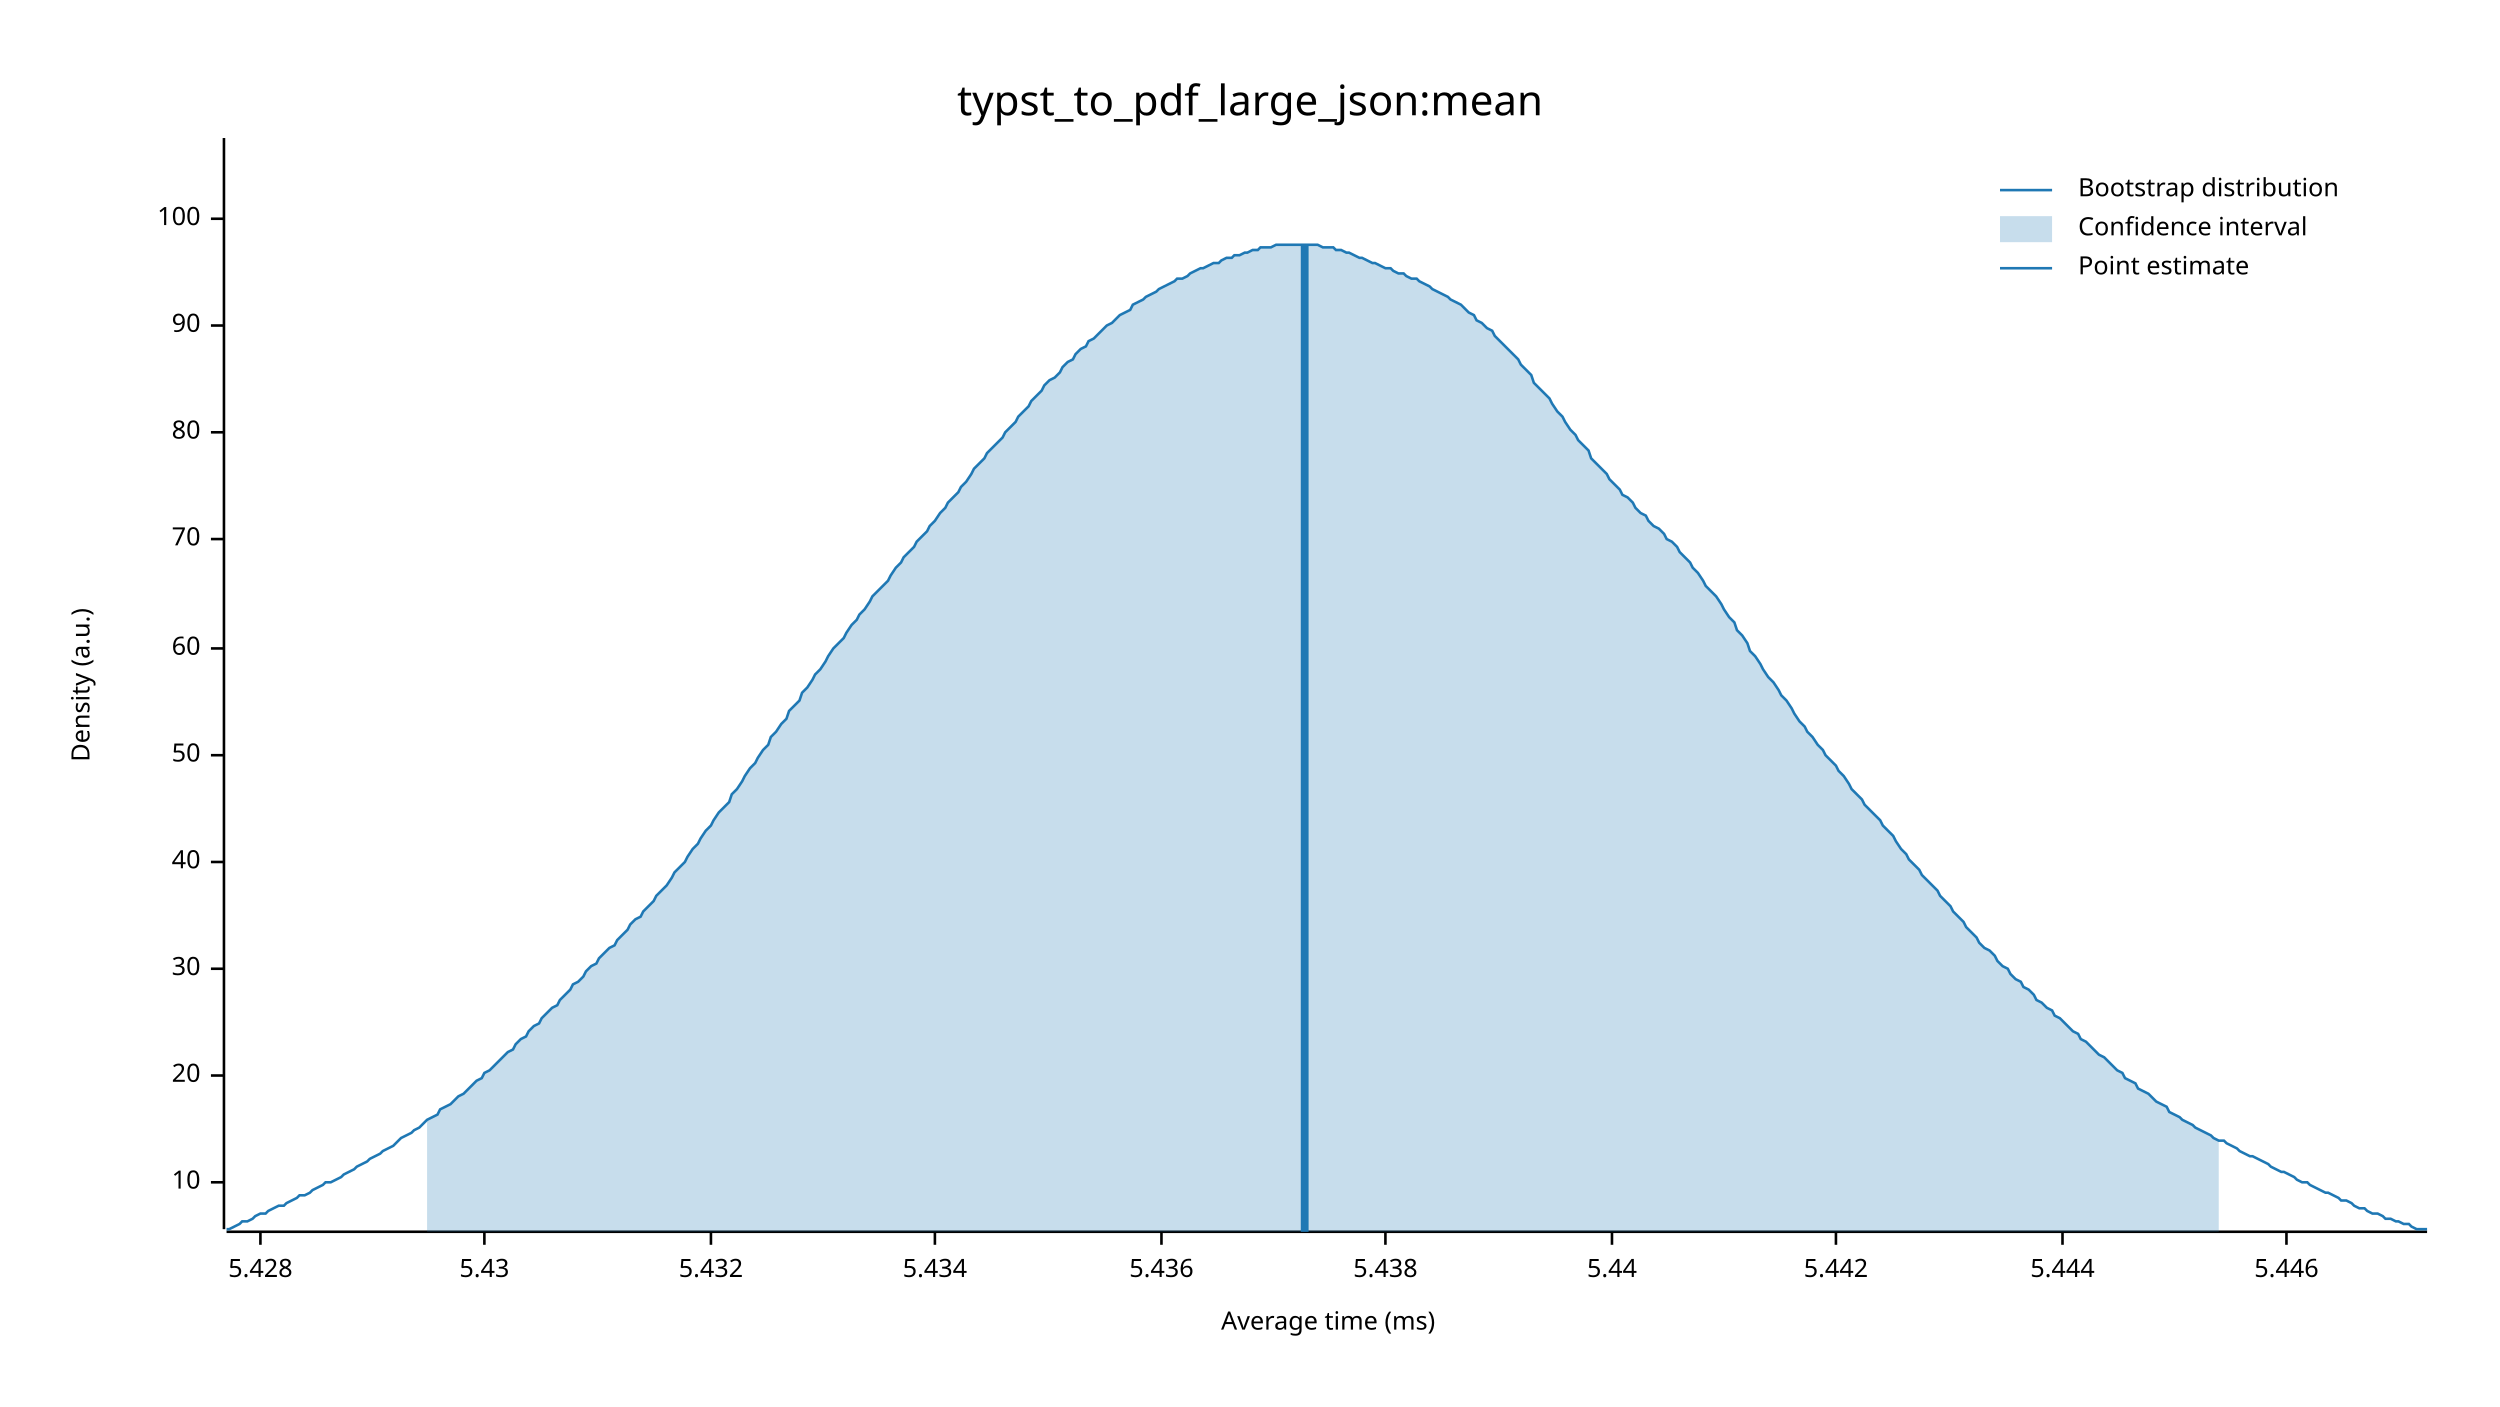
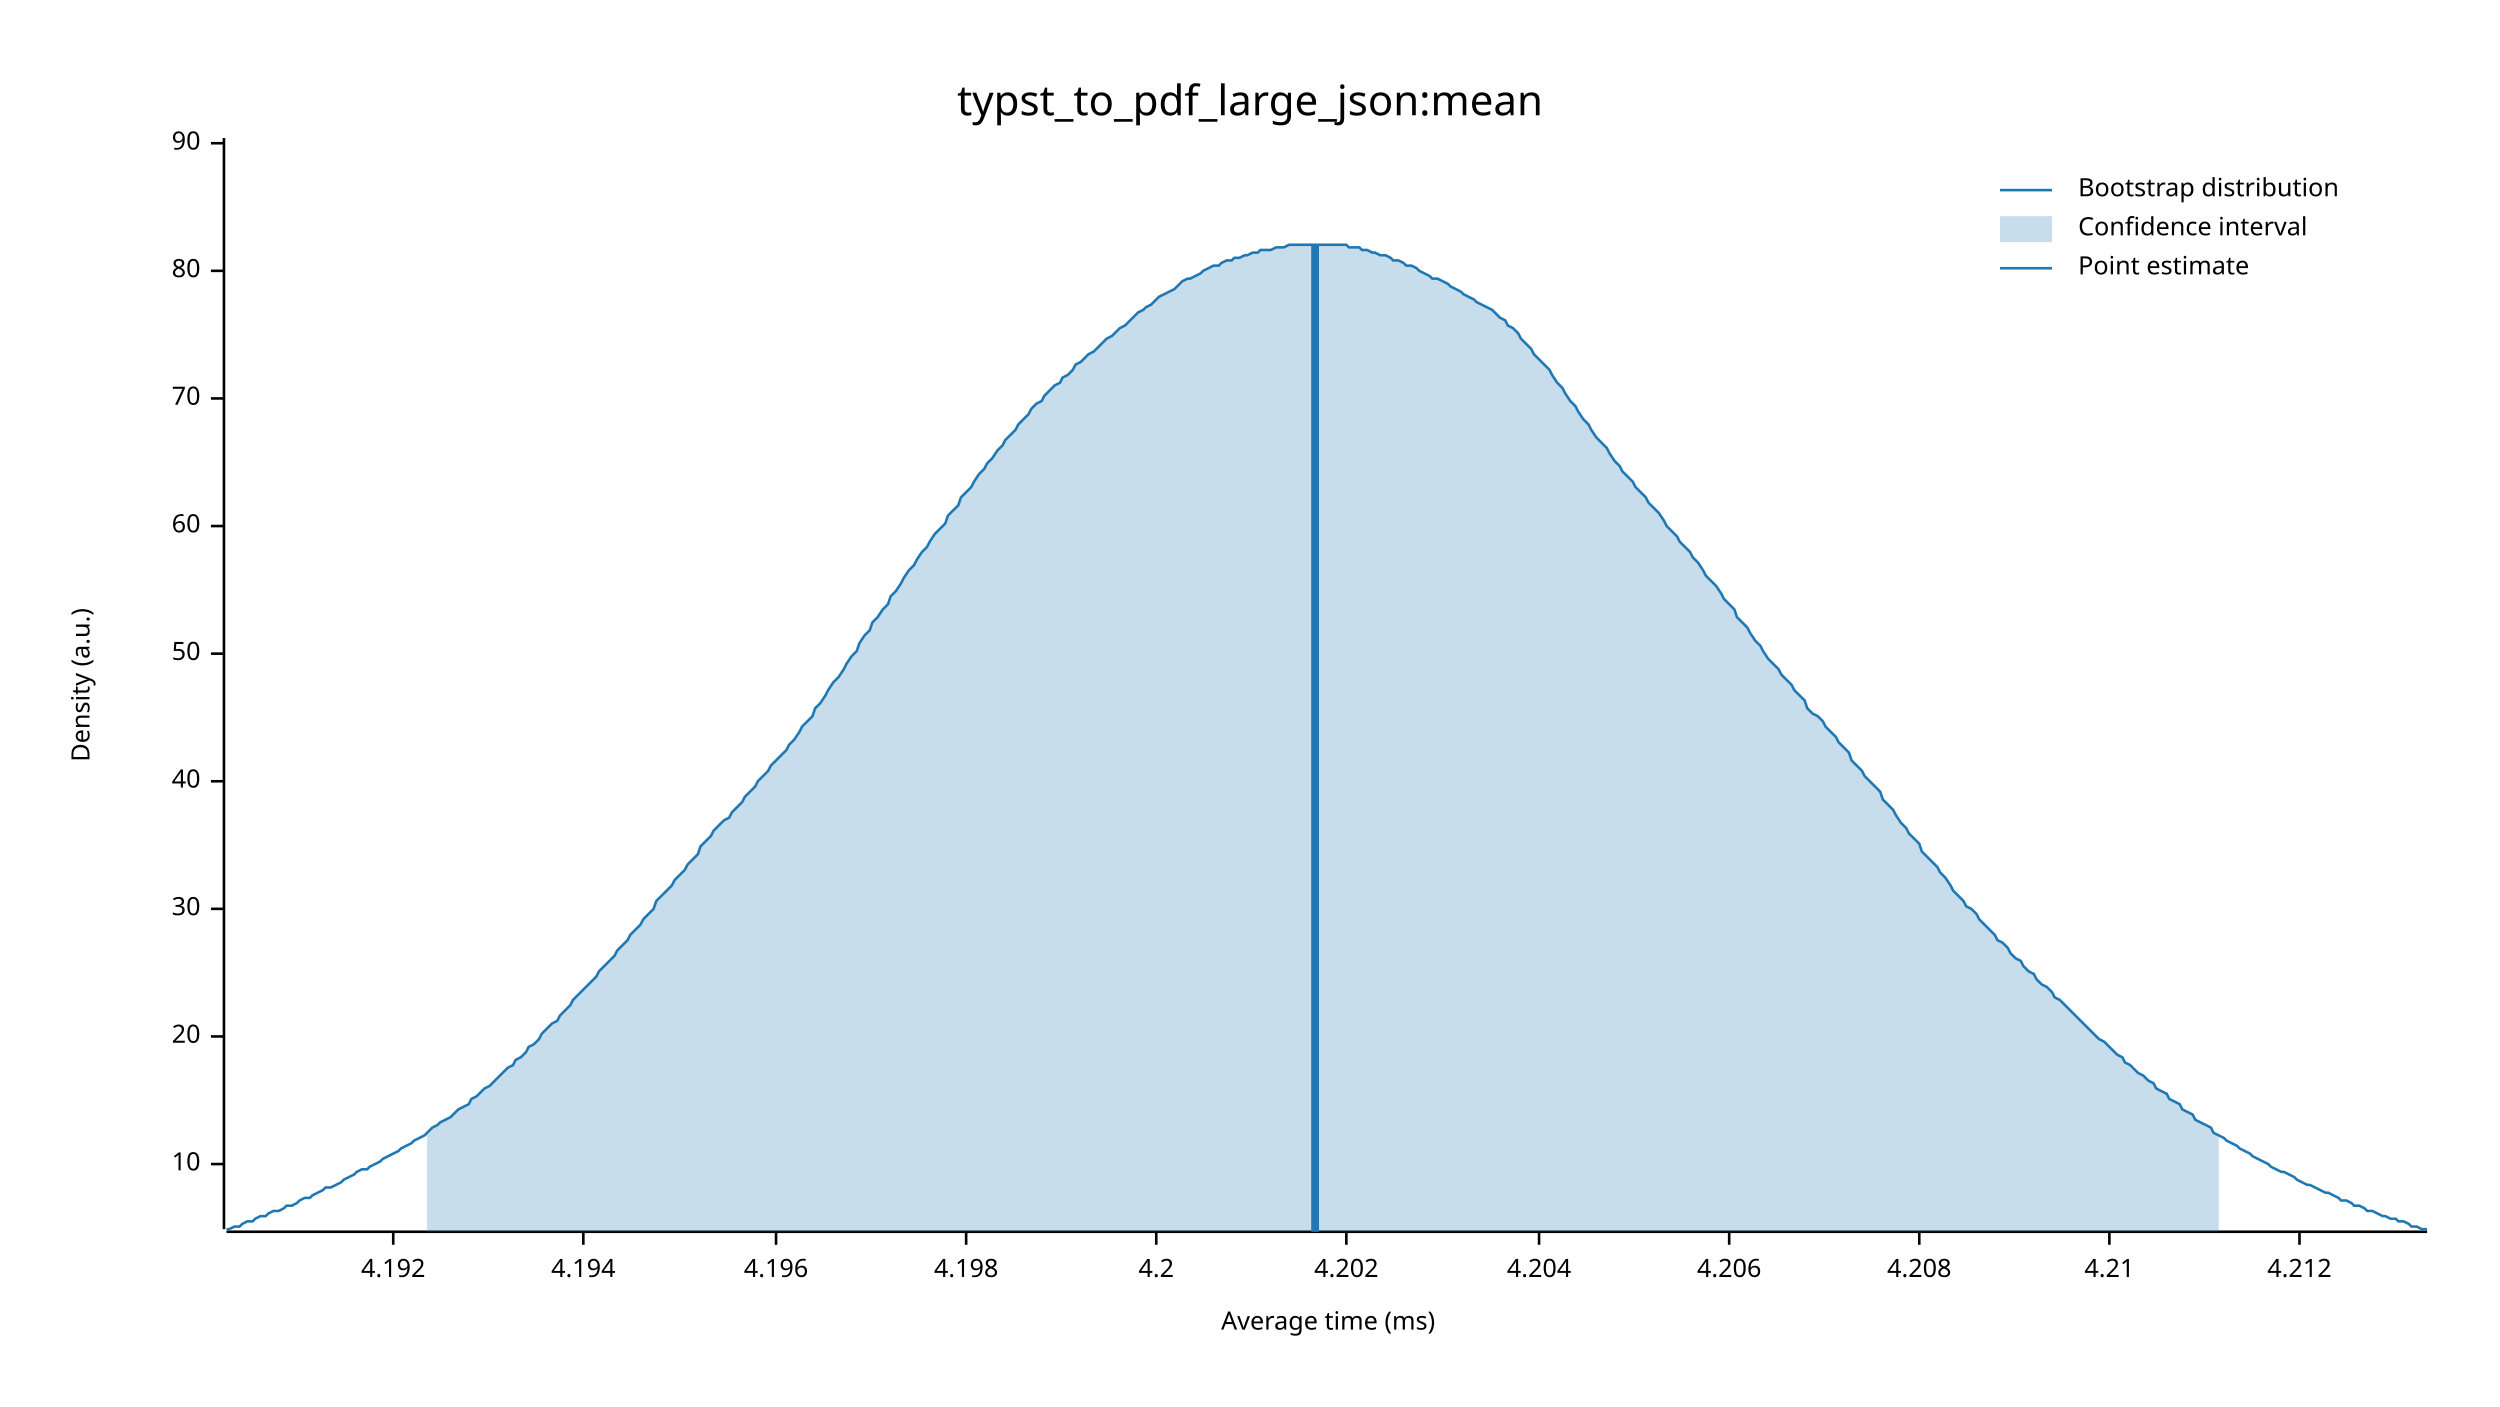
<svg xmlns="http://www.w3.org/2000/svg" width="960" height="540" viewBox="0 0 960 540">
  <text x="480" y="32" dy="0.76em" text-anchor="middle" font-family="sans-serif" font-size="16.129" opacity="1" fill="#000000">
typst_to_pdf_large_json:mean
</text>
  <text x="27" y="263" dy="0.76em" text-anchor="middle" font-family="sans-serif" font-size="9.677" opacity="1" fill="#000000" transform="rotate(270, 27, 263)">
Density (a.u.)
</text>
  <text x="510" y="513" dy="-0.5ex" text-anchor="middle" font-family="sans-serif" font-size="9.677" opacity="1" fill="#000000">
Average time (ms)
</text>
  <polyline fill="none" opacity="1" stroke="#000000" stroke-width="1" points="86,53 86,472 " />
-   <text x="77" y="454" dy="0.5ex" text-anchor="end" font-family="sans-serif" font-size="9.677" opacity="1" fill="#000000">
+   <text x="77" y="447" dy="0.5ex" text-anchor="end" font-family="sans-serif" font-size="9.677" opacity="1" fill="#000000">
10
</text>
-   <polyline fill="none" opacity="1" stroke="#000000" stroke-width="1" points="81,454 86,454 " />
-   <text x="77" y="413" dy="0.5ex" text-anchor="end" font-family="sans-serif" font-size="9.677" opacity="1" fill="#000000">
+   <polyline fill="none" opacity="1" stroke="#000000" stroke-width="1" points="81,447 86,447 " />
+   <text x="77" y="398" dy="0.5ex" text-anchor="end" font-family="sans-serif" font-size="9.677" opacity="1" fill="#000000">
20
</text>
-   <polyline fill="none" opacity="1" stroke="#000000" stroke-width="1" points="81,413 86,413 " />
-   <text x="77" y="372" dy="0.5ex" text-anchor="end" font-family="sans-serif" font-size="9.677" opacity="1" fill="#000000">
+   <polyline fill="none" opacity="1" stroke="#000000" stroke-width="1" points="81,398 86,398 " />
+   <text x="77" y="349" dy="0.5ex" text-anchor="end" font-family="sans-serif" font-size="9.677" opacity="1" fill="#000000">
30
</text>
-   <polyline fill="none" opacity="1" stroke="#000000" stroke-width="1" points="81,372 86,372 " />
-   <text x="77" y="331" dy="0.5ex" text-anchor="end" font-family="sans-serif" font-size="9.677" opacity="1" fill="#000000">
+   <polyline fill="none" opacity="1" stroke="#000000" stroke-width="1" points="81,349 86,349 " />
+   <text x="77" y="300" dy="0.5ex" text-anchor="end" font-family="sans-serif" font-size="9.677" opacity="1" fill="#000000">
40
</text>
-   <polyline fill="none" opacity="1" stroke="#000000" stroke-width="1" points="81,331 86,331 " />
-   <text x="77" y="290" dy="0.5ex" text-anchor="end" font-family="sans-serif" font-size="9.677" opacity="1" fill="#000000">
+   <polyline fill="none" opacity="1" stroke="#000000" stroke-width="1" points="81,300 86,300 " />
+   <text x="77" y="251" dy="0.5ex" text-anchor="end" font-family="sans-serif" font-size="9.677" opacity="1" fill="#000000">
50
</text>
-   <polyline fill="none" opacity="1" stroke="#000000" stroke-width="1" points="81,290 86,290 " />
-   <text x="77" y="249" dy="0.5ex" text-anchor="end" font-family="sans-serif" font-size="9.677" opacity="1" fill="#000000">
+   <polyline fill="none" opacity="1" stroke="#000000" stroke-width="1" points="81,251 86,251 " />
+   <text x="77" y="202" dy="0.5ex" text-anchor="end" font-family="sans-serif" font-size="9.677" opacity="1" fill="#000000">
60
</text>
-   <polyline fill="none" opacity="1" stroke="#000000" stroke-width="1" points="81,249 86,249 " />
-   <text x="77" y="207" dy="0.5ex" text-anchor="end" font-family="sans-serif" font-size="9.677" opacity="1" fill="#000000">
+   <polyline fill="none" opacity="1" stroke="#000000" stroke-width="1" points="81,202 86,202 " />
+   <text x="77" y="153" dy="0.5ex" text-anchor="end" font-family="sans-serif" font-size="9.677" opacity="1" fill="#000000">
70
</text>
-   <polyline fill="none" opacity="1" stroke="#000000" stroke-width="1" points="81,207 86,207 " />
-   <text x="77" y="166" dy="0.5ex" text-anchor="end" font-family="sans-serif" font-size="9.677" opacity="1" fill="#000000">
+   <polyline fill="none" opacity="1" stroke="#000000" stroke-width="1" points="81,153 86,153 " />
+   <text x="77" y="104" dy="0.5ex" text-anchor="end" font-family="sans-serif" font-size="9.677" opacity="1" fill="#000000">
80
</text>
-   <polyline fill="none" opacity="1" stroke="#000000" stroke-width="1" points="81,166 86,166 " />
-   <text x="77" y="125" dy="0.5ex" text-anchor="end" font-family="sans-serif" font-size="9.677" opacity="1" fill="#000000">
+   <polyline fill="none" opacity="1" stroke="#000000" stroke-width="1" points="81,104 86,104 " />
+   <text x="77" y="55" dy="0.5ex" text-anchor="end" font-family="sans-serif" font-size="9.677" opacity="1" fill="#000000">
90
</text>
-   <polyline fill="none" opacity="1" stroke="#000000" stroke-width="1" points="81,125 86,125 " />
-   <text x="77" y="84" dy="0.5ex" text-anchor="end" font-family="sans-serif" font-size="9.677" opacity="1" fill="#000000">
- 100
+   <polyline fill="none" opacity="1" stroke="#000000" stroke-width="1" points="81,55 86,55 " />
+   <polyline fill="none" opacity="1" stroke="#000000" stroke-width="1" points="87,473 932,473 " />
+   <text x="151" y="483" dy="0.76em" text-anchor="middle" font-family="sans-serif" font-size="9.677" opacity="1" fill="#000000">
+ 4.192
</text>
-   <polyline fill="none" opacity="1" stroke="#000000" stroke-width="1" points="81,84 86,84 " />
-   <polyline fill="none" opacity="1" stroke="#000000" stroke-width="1" points="87,473 932,473 " />
-   <text x="100" y="483" dy="0.76em" text-anchor="middle" font-family="sans-serif" font-size="9.677" opacity="1" fill="#000000">
- 5.428
+   <polyline fill="none" opacity="1" stroke="#000000" stroke-width="1" points="151,473 151,478 " />
+   <text x="224" y="483" dy="0.76em" text-anchor="middle" font-family="sans-serif" font-size="9.677" opacity="1" fill="#000000">
+ 4.194
</text>
-   <polyline fill="none" opacity="1" stroke="#000000" stroke-width="1" points="100,473 100,478 " />
-   <text x="186" y="483" dy="0.76em" text-anchor="middle" font-family="sans-serif" font-size="9.677" opacity="1" fill="#000000">
- 5.43
+   <polyline fill="none" opacity="1" stroke="#000000" stroke-width="1" points="224,473 224,478 " />
+   <text x="298" y="483" dy="0.76em" text-anchor="middle" font-family="sans-serif" font-size="9.677" opacity="1" fill="#000000">
+ 4.196
</text>
-   <polyline fill="none" opacity="1" stroke="#000000" stroke-width="1" points="186,473 186,478 " />
-   <text x="273" y="483" dy="0.76em" text-anchor="middle" font-family="sans-serif" font-size="9.677" opacity="1" fill="#000000">
- 5.432
+   <polyline fill="none" opacity="1" stroke="#000000" stroke-width="1" points="298,473 298,478 " />
+   <text x="371" y="483" dy="0.76em" text-anchor="middle" font-family="sans-serif" font-size="9.677" opacity="1" fill="#000000">
+ 4.198
</text>
-   <polyline fill="none" opacity="1" stroke="#000000" stroke-width="1" points="273,473 273,478 " />
-   <text x="359" y="483" dy="0.76em" text-anchor="middle" font-family="sans-serif" font-size="9.677" opacity="1" fill="#000000">
- 5.434
+   <polyline fill="none" opacity="1" stroke="#000000" stroke-width="1" points="371,473 371,478 " />
+   <text x="444" y="483" dy="0.76em" text-anchor="middle" font-family="sans-serif" font-size="9.677" opacity="1" fill="#000000">
+ 4.2
</text>
-   <polyline fill="none" opacity="1" stroke="#000000" stroke-width="1" points="359,473 359,478 " />
-   <text x="446" y="483" dy="0.76em" text-anchor="middle" font-family="sans-serif" font-size="9.677" opacity="1" fill="#000000">
- 5.436
+   <polyline fill="none" opacity="1" stroke="#000000" stroke-width="1" points="444,473 444,478 " />
+   <text x="517" y="483" dy="0.76em" text-anchor="middle" font-family="sans-serif" font-size="9.677" opacity="1" fill="#000000">
+ 4.202
</text>
-   <polyline fill="none" opacity="1" stroke="#000000" stroke-width="1" points="446,473 446,478 " />
-   <text x="532" y="483" dy="0.76em" text-anchor="middle" font-family="sans-serif" font-size="9.677" opacity="1" fill="#000000">
- 5.438
+   <polyline fill="none" opacity="1" stroke="#000000" stroke-width="1" points="517,473 517,478 " />
+   <text x="591" y="483" dy="0.76em" text-anchor="middle" font-family="sans-serif" font-size="9.677" opacity="1" fill="#000000">
+ 4.204
</text>
-   <polyline fill="none" opacity="1" stroke="#000000" stroke-width="1" points="532,473 532,478 " />
-   <text x="619" y="483" dy="0.76em" text-anchor="middle" font-family="sans-serif" font-size="9.677" opacity="1" fill="#000000">
- 5.44
+   <polyline fill="none" opacity="1" stroke="#000000" stroke-width="1" points="591,473 591,478 " />
+   <text x="664" y="483" dy="0.76em" text-anchor="middle" font-family="sans-serif" font-size="9.677" opacity="1" fill="#000000">
+ 4.206
</text>
-   <polyline fill="none" opacity="1" stroke="#000000" stroke-width="1" points="619,473 619,478 " />
-   <text x="705" y="483" dy="0.76em" text-anchor="middle" font-family="sans-serif" font-size="9.677" opacity="1" fill="#000000">
- 5.442
+   <polyline fill="none" opacity="1" stroke="#000000" stroke-width="1" points="664,473 664,478 " />
+   <text x="737" y="483" dy="0.76em" text-anchor="middle" font-family="sans-serif" font-size="9.677" opacity="1" fill="#000000">
+ 4.208
</text>
-   <polyline fill="none" opacity="1" stroke="#000000" stroke-width="1" points="705,473 705,478 " />
-   <text x="792" y="483" dy="0.76em" text-anchor="middle" font-family="sans-serif" font-size="9.677" opacity="1" fill="#000000">
- 5.444
+   <polyline fill="none" opacity="1" stroke="#000000" stroke-width="1" points="737,473 737,478 " />
+   <text x="810" y="483" dy="0.76em" text-anchor="middle" font-family="sans-serif" font-size="9.677" opacity="1" fill="#000000">
+ 4.21
</text>
-   <polyline fill="none" opacity="1" stroke="#000000" stroke-width="1" points="792,473 792,478 " />
-   <text x="878" y="483" dy="0.76em" text-anchor="middle" font-family="sans-serif" font-size="9.677" opacity="1" fill="#000000">
- 5.446
+   <polyline fill="none" opacity="1" stroke="#000000" stroke-width="1" points="810,473 810,478 " />
+   <text x="883" y="483" dy="0.76em" text-anchor="middle" font-family="sans-serif" font-size="9.677" opacity="1" fill="#000000">
+ 4.212
</text>
-   <polyline fill="none" opacity="1" stroke="#000000" stroke-width="1" points="878,473 878,478 " />
-   <polyline fill="none" opacity="1" stroke="#1F78B4" stroke-width="1" points="87,472 88,472 90,471 92,470 93,469 95,469 97,468 98,467 100,466 102,466 103,465 105,464 107,463 109,463 110,462 112,461 114,460 115,459 117,459 119,458 120,457 122,456 124,455 125,454 127,454 129,453 131,452 132,451 134,450 136,449 137,448 139,447 141,446 142,445 144,444 146,443 147,442 149,441 151,440 153,438 154,437 156,436 158,435 159,434 161,433 163,431 164,430 166,429 168,428 169,426 171,425 173,424 175,422 176,421 178,420 180,418 181,417 183,415 185,414 186,412 188,411 190,409 191,408 193,406 195,404 197,403 198,401 200,399 202,398 203,396 205,394 207,393 208,391 210,389 212,387 214,386 215,384 217,382 219,380 220,378 222,377 224,375 225,373 227,371 229,370 230,368 232,366 234,364 236,363 237,361 239,359 241,357 242,355 244,353 246,352 247,350 249,348 251,346 252,344 254,342 256,340 258,337 259,335 261,333 263,331 264,329 266,326 268,324 269,322 271,319 273,317 274,315 276,312 278,310 280,308 281,305 283,303 285,300 286,298 288,295 290,293 291,291 293,288 295,286 296,283 298,281 300,278 302,276 303,273 305,271 307,269 308,266 310,264 312,261 313,259 315,257 317,254 318,252 320,249 322,247 324,245 325,243 327,240 329,238 330,236 332,234 334,231 335,229 337,227 339,225 341,223 342,221 344,218 346,216 347,214 349,212 351,210 352,208 354,206 356,204 357,202 359,200 361,197 363,195 364,193 366,191 368,189 369,187 371,185 373,182 374,180 376,178 378,176 379,174 381,172 383,170 385,168 386,166 388,164 390,162 391,160 393,158 395,156 396,154 398,152 400,150 401,148 403,146 405,145 407,143 408,141 410,139 412,138 413,136 415,134 417,133 418,131 420,130 422,128 423,127 425,125 427,124 429,122 430,121 432,120 434,119 435,117 437,116 439,115 440,114 442,113 444,112 445,111 447,110 449,109 451,108 452,107 454,107 456,106 457,105 459,104 461,103 462,103 464,102 466,101 468,101 469,100 471,99 473,99 474,98 476,98 478,97 479,97 481,96 483,96 484,95 486,95 488,95 490,94 491,94 493,94 495,94 496,94 498,94 500,94 501,94 503,94 505,94 506,94 508,95 510,95 512,95 513,96 515,96 517,97 518,97 520,98 522,99 523,99 525,100 527,101 528,101 530,102 532,103 534,103 535,104 537,105 539,105 540,106 542,107 544,107 545,108 547,109 549,110 550,111 552,112 554,113 556,114 557,115 559,116 561,117 562,118 564,120 566,121 567,123 569,124 571,126 573,127 574,129 576,131 578,133 579,134 581,136 583,138 584,140 586,142 588,144 589,147 591,149 593,151 595,153 596,155 598,158 600,160 601,162 603,165 605,167 606,169 608,171 610,173 611,176 613,178 615,180 617,182 618,184 620,186 622,188 623,190 625,191 627,193 628,195 630,197 632,198 633,200 635,202 637,203 639,205 640,207 642,208 644,210 645,212 647,214 649,216 650,218 652,220 654,223 655,225 657,227 659,229 661,232 662,234 664,237 666,239 667,242 669,244 671,247 672,250 674,252 676,255 677,257 679,260 681,262 683,265 684,267 686,269 688,272 689,274 691,277 693,279 694,281 696,283 698,286 700,288 701,290 703,292 705,294 706,296 708,298 710,301 711,303 713,305 715,307 716,309 718,311 720,313 722,315 723,317 725,319 727,321 728,323 730,326 732,328 733,330 735,332 737,334 738,336 740,338 742,340 744,342 745,344 747,346 749,348 750,350 752,352 754,354 755,356 757,358 759,360 760,362 762,364 764,365 766,367 767,369 769,371 771,372 772,374 774,376 776,377 777,379 779,380 781,382 782,384 784,385 786,387 788,388 789,390 791,391 793,393 794,394 796,396 798,397 799,399 801,400 803,402 804,403 806,405 808,406 810,408 811,409 813,411 815,412 816,414 818,415 820,416 821,418 823,419 825,420 827,422 828,423 830,424 832,425 833,427 835,428 837,429 838,430 840,431 842,432 843,433 845,434 847,435 849,436 850,437 852,438 854,438 855,439 857,440 859,441 860,442 862,443 864,444 865,444 867,445 869,446 871,447 872,448 874,449 876,450 877,450 879,451 881,452 882,453 884,454 886,454 887,455 889,456 891,457 893,458 894,458 896,459 898,460 899,461 901,461 903,462 904,463 906,464 908,464 909,465 911,466 913,466 915,467 916,468 918,468 920,469 921,469 923,470 925,470 926,471 928,472 930,472 932,472 " />
-   <polygon opacity="0.25" fill="#1F78B4" points="164,430 166,429 168,428 169,426 171,425 173,424 175,422 176,421 178,420 180,418 181,417 183,415 185,414 186,412 188,411 190,409 191,408 193,406 195,404 197,403 198,401 200,399 202,398 203,396 205,394 207,393 208,391 210,389 212,387 214,386 215,384 217,382 219,380 220,378 222,377 224,375 225,373 227,371 229,370 230,368 232,366 234,364 236,363 237,361 239,359 241,357 242,355 244,353 246,352 247,350 249,348 251,346 252,344 254,342 256,340 258,337 259,335 261,333 263,331 264,329 266,326 268,324 269,322 271,319 273,317 274,315 276,312 278,310 280,308 281,305 283,303 285,300 286,298 288,295 290,293 291,291 293,288 295,286 296,283 298,281 300,278 302,276 303,273 305,271 307,269 308,266 310,264 312,261 313,259 315,257 317,254 318,252 320,249 322,247 324,245 325,243 327,240 329,238 330,236 332,234 334,231 335,229 337,227 339,225 341,223 342,221 344,218 346,216 347,214 349,212 351,210 352,208 354,206 356,204 357,202 359,200 361,197 363,195 364,193 366,191 368,189 369,187 371,185 373,182 374,180 376,178 378,176 379,174 381,172 383,170 385,168 386,166 388,164 390,162 391,160 393,158 395,156 396,154 398,152 400,150 401,148 403,146 405,145 407,143 408,141 410,139 412,138 413,136 415,134 417,133 418,131 420,130 422,128 423,127 425,125 427,124 429,122 430,121 432,120 434,119 435,117 437,116 439,115 440,114 442,113 444,112 445,111 447,110 449,109 451,108 452,107 454,107 456,106 457,105 459,104 461,103 462,103 464,102 466,101 468,101 469,100 471,99 473,99 474,98 476,98 478,97 479,97 481,96 483,96 484,95 486,95 488,95 490,94 491,94 493,94 495,94 496,94 498,94 500,94 501,94 503,94 505,94 506,94 508,95 510,95 512,95 513,96 515,96 517,97 518,97 520,98 522,99 523,99 525,100 527,101 528,101 530,102 532,103 534,103 535,104 537,105 539,105 540,106 542,107 544,107 545,108 547,109 549,110 550,111 552,112 554,113 556,114 557,115 559,116 561,117 562,118 564,120 566,121 567,123 569,124 571,126 573,127 574,129 576,131 578,133 579,134 581,136 583,138 584,140 586,142 588,144 589,147 591,149 593,151 595,153 596,155 598,158 600,160 601,162 603,165 605,167 606,169 608,171 610,173 611,176 613,178 615,180 617,182 618,184 620,186 622,188 623,190 625,191 627,193 628,195 630,197 632,198 633,200 635,202 637,203 639,205 640,207 642,208 644,210 645,212 647,214 649,216 650,218 652,220 654,223 655,225 657,227 659,229 661,232 662,234 664,237 666,239 667,242 669,244 671,247 672,250 674,252 676,255 677,257 679,260 681,262 683,265 684,267 686,269 688,272 689,274 691,277 693,279 694,281 696,283 698,286 700,288 701,290 703,292 705,294 706,296 708,298 710,301 711,303 713,305 715,307 716,309 718,311 720,313 722,315 723,317 725,319 727,321 728,323 730,326 732,328 733,330 735,332 737,334 738,336 740,338 742,340 744,342 745,344 747,346 749,348 750,350 752,352 754,354 755,356 757,358 759,360 760,362 762,364 764,365 766,367 767,369 769,371 771,372 772,374 774,376 776,377 777,379 779,380 781,382 782,384 784,385 786,387 788,388 789,390 791,391 793,393 794,394 796,396 798,397 799,399 801,400 803,402 804,403 806,405 808,406 810,408 811,409 813,411 815,412 816,414 818,415 820,416 821,418 823,419 825,420 827,422 828,423 830,424 832,425 833,427 835,428 837,429 838,430 840,431 842,432 843,433 845,434 847,435 849,436 850,437 852,438 852,473 164,473 " />
-   <polyline fill="none" opacity="1" stroke="#1F78B4" stroke-width="3" points="501,473 501,94 " />
+   <polyline fill="none" opacity="1" stroke="#000000" stroke-width="1" points="883,473 883,478 " />
+   <polyline fill="none" opacity="1" stroke="#1F78B4" stroke-width="1" points="87,472 88,472 90,471 92,471 93,470 95,469 97,469 98,468 100,467 102,467 103,466 105,465 107,465 109,464 110,463 112,463 114,462 115,461 117,460 119,460 120,459 122,458 124,457 125,456 127,456 129,455 131,454 132,453 134,452 136,451 137,450 139,449 141,449 142,448 144,447 146,446 147,445 149,444 151,443 153,442 154,441 156,440 158,439 159,438 161,437 163,436 164,435 166,433 168,432 169,431 171,430 173,429 175,427 176,426 178,425 180,424 181,422 183,421 185,419 186,418 188,417 190,415 191,414 193,412 195,410 197,409 198,407 200,406 202,404 203,402 205,401 207,399 208,397 210,395 212,393 214,392 215,390 217,388 219,386 220,384 222,382 224,380 225,379 227,377 229,375 230,373 232,371 234,369 236,367 237,365 239,363 241,361 242,359 244,357 246,355 247,353 249,351 251,349 252,346 254,344 256,342 258,340 259,338 261,336 263,334 264,332 266,330 268,328 269,325 271,323 273,321 274,319 276,317 278,315 280,314 281,312 283,310 285,308 286,306 288,304 290,302 291,300 293,298 295,296 296,294 298,292 300,290 302,288 303,286 305,284 307,281 308,279 310,277 312,275 313,272 315,270 317,267 318,265 320,262 322,260 324,257 325,255 327,252 329,250 330,247 332,244 334,242 335,239 337,237 339,234 341,232 342,229 344,227 346,224 347,222 349,219 351,217 352,215 354,212 356,210 357,208 359,205 361,203 363,201 364,198 366,196 368,194 369,191 371,189 373,187 374,185 376,182 378,180 379,178 381,176 383,173 385,171 386,169 388,167 390,165 391,163 393,161 395,159 396,157 398,155 400,154 401,152 403,150 405,148 407,147 408,145 410,144 412,142 413,140 415,139 417,137 418,136 420,135 422,133 423,132 425,130 427,129 429,127 430,126 432,125 434,123 435,122 437,120 439,119 440,118 442,117 444,115 445,114 447,113 449,112 451,111 452,110 454,108 456,107 457,107 459,106 461,105 462,104 464,103 466,102 468,102 469,101 471,100 473,100 474,99 476,99 478,98 479,98 481,97 483,97 484,96 486,96 488,96 490,95 491,95 493,95 495,94 496,94 498,94 500,94 501,94 503,94 505,94 506,94 508,94 510,94 512,94 513,94 515,94 517,94 518,95 520,95 522,95 523,96 525,96 527,97 528,97 530,98 532,98 534,99 535,100 537,100 539,101 540,102 542,102 544,103 545,104 547,105 549,106 550,107 552,107 554,108 556,109 557,110 559,111 561,112 562,113 564,114 566,115 567,116 569,117 571,118 573,119 574,120 576,122 578,123 579,125 581,126 583,128 584,130 586,132 588,134 589,136 591,138 593,140 595,142 596,144 598,147 600,149 601,151 603,154 605,156 606,158 608,161 610,163 611,165 613,168 615,170 617,172 618,174 620,177 622,179 623,181 625,183 627,185 628,187 630,189 632,191 633,193 635,195 637,197 639,200 640,202 642,204 644,206 645,208 647,210 649,212 650,214 652,216 654,219 655,221 657,223 659,225 661,228 662,230 664,232 666,234 667,237 669,239 671,241 672,243 674,246 676,248 677,250 679,253 681,255 683,257 684,259 686,261 688,263 689,265 691,267 693,269 694,272 696,274 698,275 700,277 701,279 703,281 705,283 706,285 708,287 710,289 711,292 713,294 715,296 716,298 718,300 720,302 722,304 723,307 725,309 727,311 728,313 730,316 732,318 733,320 735,322 737,324 738,327 740,329 742,331 744,333 745,335 747,337 749,340 750,342 752,344 754,346 755,348 757,349 759,351 760,353 762,355 764,357 766,359 767,361 769,362 771,364 772,366 774,368 776,369 777,371 779,373 781,374 782,376 784,378 786,379 788,381 789,383 791,384 793,386 794,387 796,389 798,391 799,392 801,394 803,396 804,397 806,399 808,400 810,402 811,403 813,405 815,406 816,408 818,409 820,411 821,412 823,413 825,415 827,416 828,418 830,419 832,420 833,422 835,423 837,424 838,426 840,427 842,428 843,430 845,431 847,432 849,433 850,435 852,436 854,437 855,438 857,439 859,440 860,441 862,442 864,443 865,444 867,445 869,446 871,447 872,448 874,449 876,450 877,450 879,451 881,452 882,453 884,454 886,455 887,455 889,456 891,457 893,458 894,458 896,459 898,460 899,461 901,461 903,462 904,463 906,463 908,464 909,465 911,465 913,466 915,467 916,467 918,468 920,468 921,469 923,469 925,470 926,471 928,471 930,472 932,472 " />
+   <polygon opacity="0.25" fill="#1F78B4" points="164,435 166,433 168,432 169,431 171,430 173,429 175,427 176,426 178,425 180,424 181,422 183,421 185,419 186,418 188,417 190,415 191,414 193,412 195,410 197,409 198,407 200,406 202,404 203,402 205,401 207,399 208,397 210,395 212,393 214,392 215,390 217,388 219,386 220,384 222,382 224,380 225,379 227,377 229,375 230,373 232,371 234,369 236,367 237,365 239,363 241,361 242,359 244,357 246,355 247,353 249,351 251,349 252,346 254,344 256,342 258,340 259,338 261,336 263,334 264,332 266,330 268,328 269,325 271,323 273,321 274,319 276,317 278,315 280,314 281,312 283,310 285,308 286,306 288,304 290,302 291,300 293,298 295,296 296,294 298,292 300,290 302,288 303,286 305,284 307,281 308,279 310,277 312,275 313,272 315,270 317,267 318,265 320,262 322,260 324,257 325,255 327,252 329,250 330,247 332,244 334,242 335,239 337,237 339,234 341,232 342,229 344,227 346,224 347,222 349,219 351,217 352,215 354,212 356,210 357,208 359,205 361,203 363,201 364,198 366,196 368,194 369,191 371,189 373,187 374,185 376,182 378,180 379,178 381,176 383,173 385,171 386,169 388,167 390,165 391,163 393,161 395,159 396,157 398,155 400,154 401,152 403,150 405,148 407,147 408,145 410,144 412,142 413,140 415,139 417,137 418,136 420,135 422,133 423,132 425,130 427,129 429,127 430,126 432,125 434,123 435,122 437,120 439,119 440,118 442,117 444,115 445,114 447,113 449,112 451,111 452,110 454,108 456,107 457,107 459,106 461,105 462,104 464,103 466,102 468,102 469,101 471,100 473,100 474,99 476,99 478,98 479,98 481,97 483,97 484,96 486,96 488,96 490,95 491,95 493,95 495,94 496,94 498,94 500,94 501,94 503,94 505,94 506,94 508,94 510,94 512,94 513,94 515,94 517,94 518,95 520,95 522,95 523,96 525,96 527,97 528,97 530,98 532,98 534,99 535,100 537,100 539,101 540,102 542,102 544,103 545,104 547,105 549,106 550,107 552,107 554,108 556,109 557,110 559,111 561,112 562,113 564,114 566,115 567,116 569,117 571,118 573,119 574,120 576,122 578,123 579,125 581,126 583,128 584,130 586,132 588,134 589,136 591,138 593,140 595,142 596,144 598,147 600,149 601,151 603,154 605,156 606,158 608,161 610,163 611,165 613,168 615,170 617,172 618,174 620,177 622,179 623,181 625,183 627,185 628,187 630,189 632,191 633,193 635,195 637,197 639,200 640,202 642,204 644,206 645,208 647,210 649,212 650,214 652,216 654,219 655,221 657,223 659,225 661,228 662,230 664,232 666,234 667,237 669,239 671,241 672,243 674,246 676,248 677,250 679,253 681,255 683,257 684,259 686,261 688,263 689,265 691,267 693,269 694,272 696,274 698,275 700,277 701,279 703,281 705,283 706,285 708,287 710,289 711,292 713,294 715,296 716,298 718,300 720,302 722,304 723,307 725,309 727,311 728,313 730,316 732,318 733,320 735,322 737,324 738,327 740,329 742,331 744,333 745,335 747,337 749,340 750,342 752,344 754,346 755,348 757,349 759,351 760,353 762,355 764,357 766,359 767,361 769,362 771,364 772,366 774,368 776,369 777,371 779,373 781,374 782,376 784,378 786,379 788,381 789,383 791,384 793,386 794,387 796,389 798,391 799,392 801,394 803,396 804,397 806,399 808,400 810,402 811,403 813,405 815,406 816,408 818,409 820,411 821,412 823,413 825,415 827,416 828,418 830,419 832,420 833,422 835,423 837,424 838,426 840,427 842,428 843,430 845,431 847,432 849,433 850,435 852,436 852,473 164,473 " />
+   <polyline fill="none" opacity="1" stroke="#1F78B4" stroke-width="3" points="505,473 505,94 " />
  <text x="798" y="68" dy="0.76em" text-anchor="start" font-family="sans-serif" font-size="9.677" opacity="1" fill="#000000">
Bootstrap distribution
</text>
  <text x="798" y="83" dy="0.76em" text-anchor="start" font-family="sans-serif" font-size="9.677" opacity="1" fill="#000000">
Confidence interval
</text>
  <text x="798" y="98" dy="0.76em" text-anchor="start" font-family="sans-serif" font-size="9.677" opacity="1" fill="#000000">
Point estimate
</text>
  <polyline fill="none" opacity="1" stroke="#1F78B4" stroke-width="1" points="768,73 788,73 " />
  <rect x="768" y="83" width="20" height="10" opacity="0.25" fill="#1F78B4" stroke="none" />
  <polyline fill="none" opacity="1" stroke="#1F78B4" stroke-width="1" points="768,103 788,103 " />
</svg>
